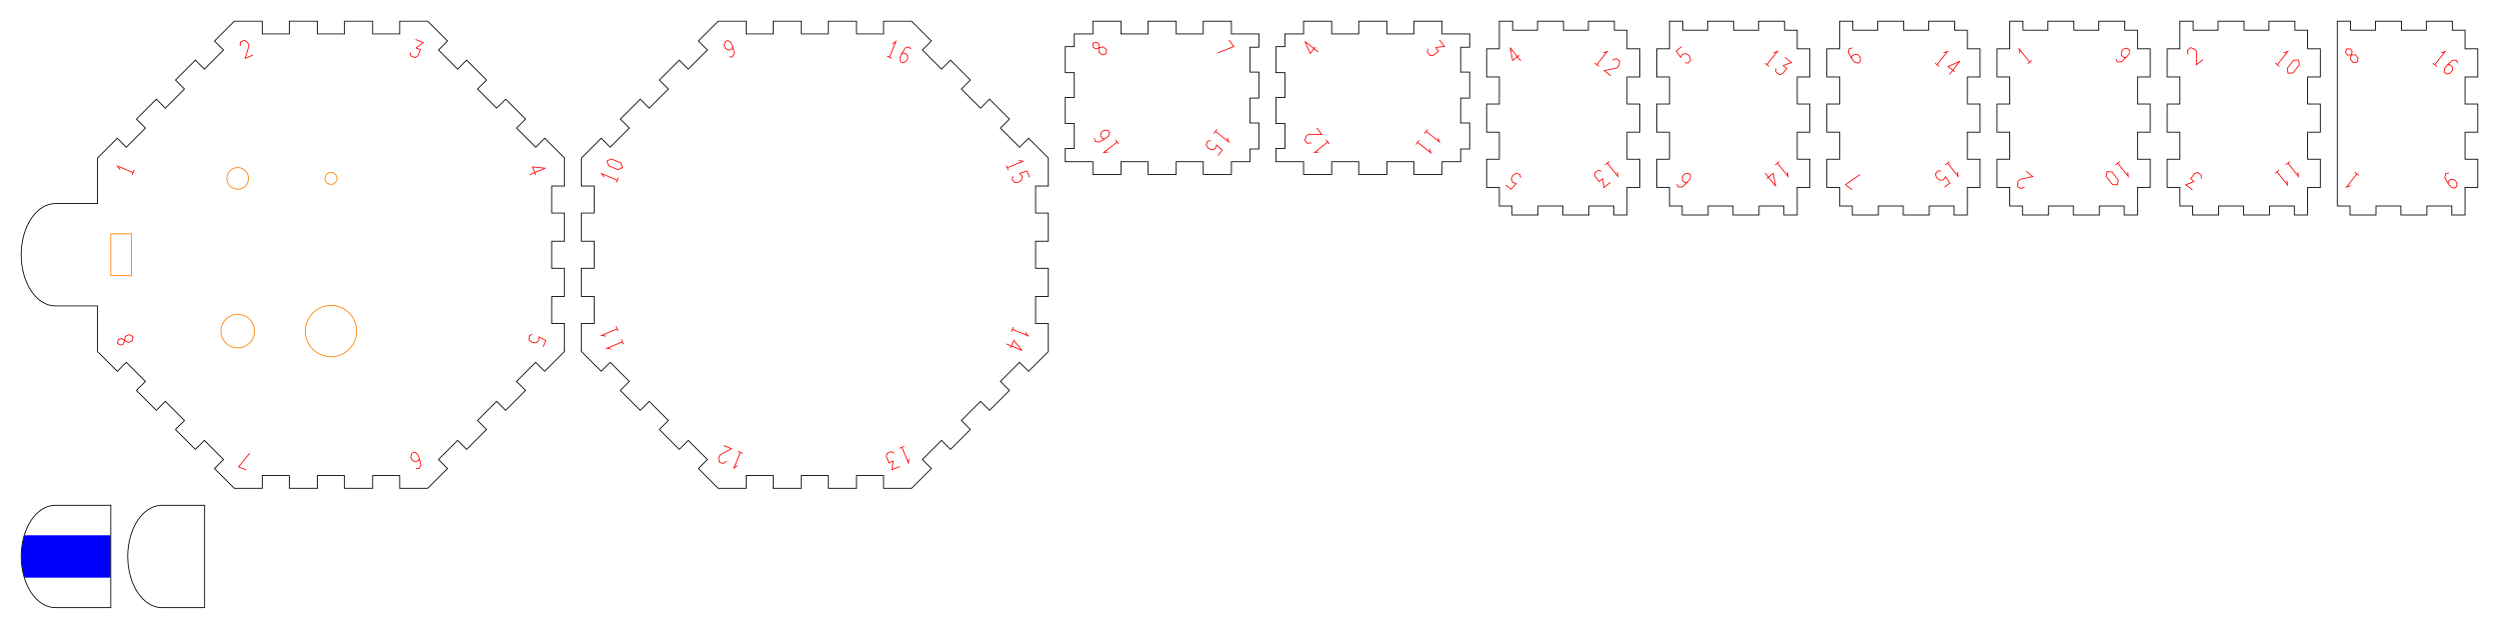
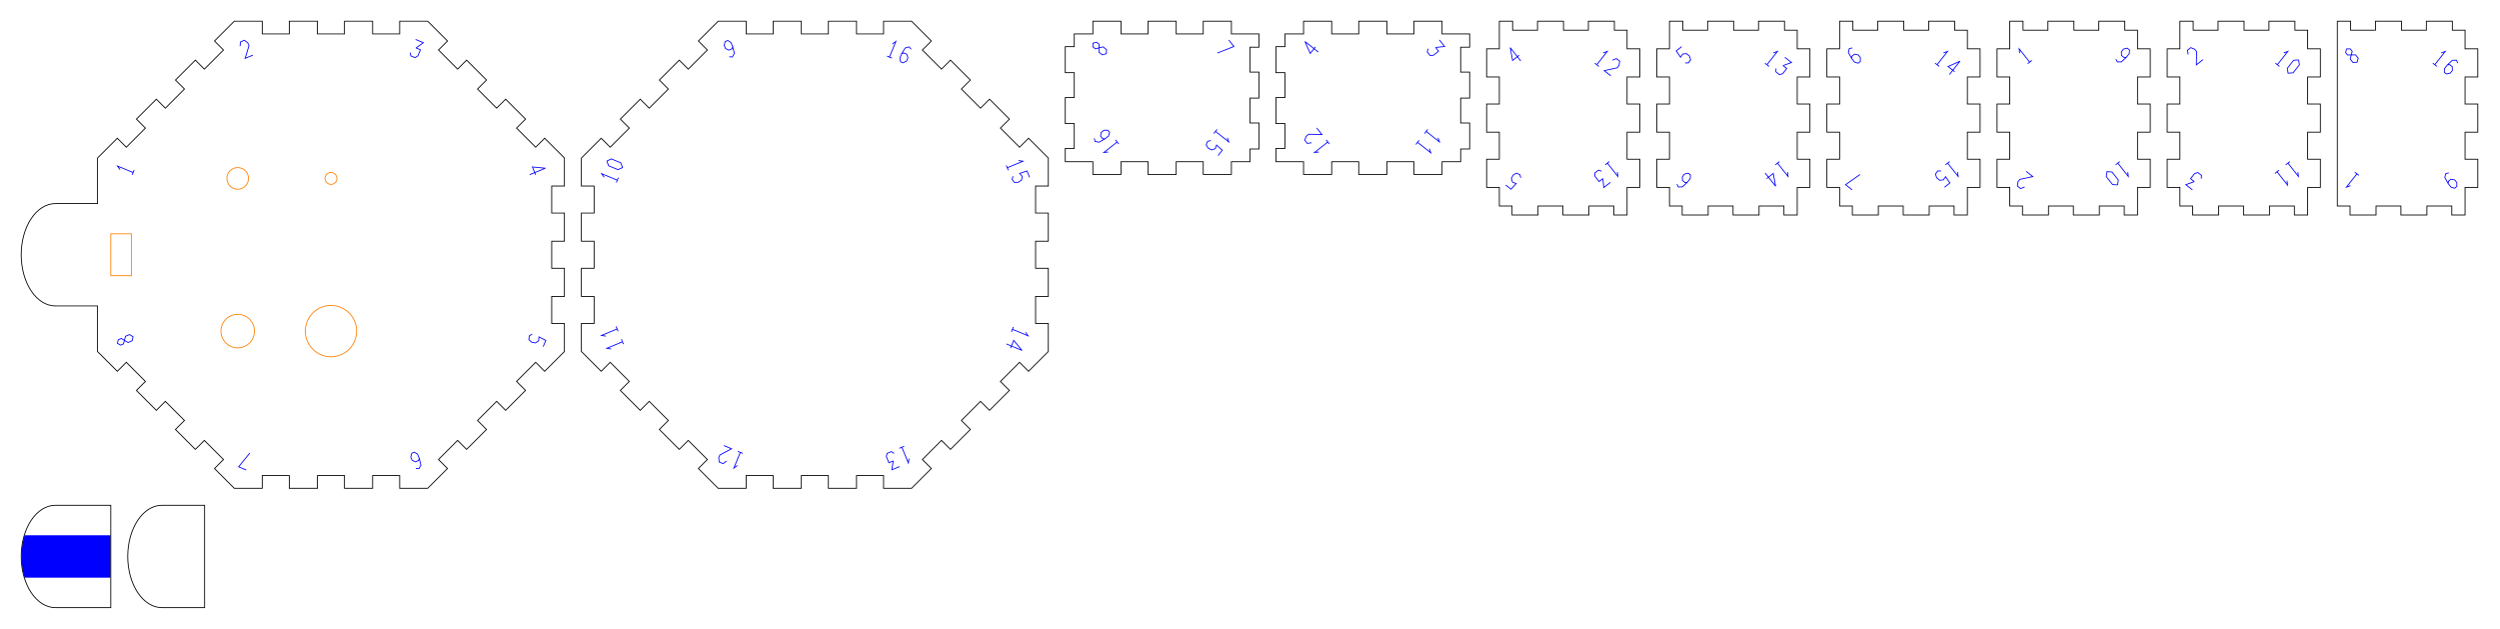
<svg xmlns="http://www.w3.org/2000/svg" width="589.43mm" height="148.26mm" viewBox="0 0 589.43 148.26">
  <g fill="#0000ff" stroke="none">
    <path d="M 26.065,126.195 L 26.065,136.195 L 5.793,136.195 L 5.706,135.900 L 5.624,135.602 L 5.548,135.301 L 5.477,134.996 L 5.412,134.689 L 5.352,134.380 L 5.298,134.068 L 5.249,133.754 L 5.206,133.438 L 5.169,133.121 L 5.137,132.802 L 5.111,132.482 L 5.091,132.161 L 5.077,131.839 L 5.068,131.517 L 5.065,131.195 L 5.068,130.873 L 5.077,130.551 L 5.091,130.229 L 5.111,129.908 L 5.137,129.588 L 5.169,129.269 L 5.206,128.952 L 5.249,128.636 L 5.298,128.322 L 5.352,128.010 L 5.412,127.701 L 5.477,127.394 L 5.548,127.089 L 5.624,126.788 L 5.706,126.490 L 5.793,126.195 Z" />
  </g>
-   <g fill="none" stroke="#ff0000" stroke-width="0.2">
+   <g fill="none" stroke="#0000ff" stroke-width="0.2">
    <path d="M 56.617,10.877 L 56.738,9.874 L 57.655,9.494 L 58.450,10.118 L 58.725,10.783 L 57.811,13.759 L 59.644,13.000" />
    <path d="M 98.017,9.305 L 99.850,10.064 L 98.130,11.300" />
    <path d="M 98.130,11.300 L 99.161,11.727 L 98.564,13.168 L 97.907,13.589 L 96.899,13.171 L 96.731,12.409" />
    <path d="M 124.940,41.186 L 128.636,39.655 L 125.572,39.367 L 126.331,41.200" />
    <path d="M 128.114,81.735 L 128.730,80.246 L 127.115,79.443 L 127.041,80.352 L 126.313,80.855 L 125.424,80.702 L 124.735,80.067 L 124.845,79.174 L 125.526,78.784" />
    <path d="M 98.078,110.454 L 98.819,110.493 L 99.277,109.654 L 98.893,108.081 L 98.480,107.083 L 97.746,106.608 L 97.128,106.864 L 96.876,107.748 L 97.182,108.487 L 97.970,108.897 L 98.703,108.593 L 98.893,108.081" />
    <path d="M 58.067,110.806 L 56.280,110.066 L 58.911,106.826" />
    <path d="M 29.347,80.245 L 29.133,81.085 L 28.430,81.376 L 27.684,80.933 L 27.899,80.093 L 28.601,79.802 L 29.347,80.245 L 30.205,80.748 L 31.166,80.350 L 31.380,79.403 L 30.559,78.884 L 29.598,79.282 L 29.347,80.245" />
    <path d="M 28.307,39.992 L 27.703,39.151 L 31.399,40.682" />
    <path d="M 31.171,41.231 L 31.645,40.086" />
    <path d="M 172.002,13.388 L 172.743,13.427 L 173.201,12.588 L 172.817,11.015 L 172.404,10.017 L 171.670,9.542 L 171.052,9.798 L 170.800,10.682 L 171.106,11.421 L 171.894,11.831 L 172.627,11.527 L 172.817,11.015" />
    <path d="M 210.466,10.373 L 211.307,9.769 L 209.776,13.464" />
    <path d="M 209.226,13.236 L 210.372,13.711" />
    <path d="M 214.902,11.604 L 214.406,11.052 L 213.489,11.322 L 212.648,12.705 L 212.234,13.703 L 212.417,14.558 L 213.036,14.814 L 213.838,14.367 L 214.144,13.628 L 213.878,12.782 L 213.144,12.478 L 212.648,12.705" />
    <path d="M 240.252,37.847 L 241.274,38.014 L 237.579,39.545" />
    <path d="M 237.351,38.995 L 237.825,40.141" />
    <path d="M 242.843,41.801 L 242.226,40.311 L 240.515,40.886 L 241.106,41.580 L 240.947,42.452 L 240.210,42.972 L 239.274,43.010 L 238.720,42.300 L 238.926,41.544" />
    <path d="M 241.887,78.336 L 242.491,79.177 L 238.796,77.646" />
    <path d="M 239.024,77.096 L 238.549,78.242" />
    <path d="M 237.370,81.089 L 241.065,82.620 L 239.103,80.250 L 238.344,82.083" />
    <path d="M 214.413,108.122 L 214.246,109.144 L 212.715,105.449" />
    <path d="M 213.265,105.221 L 212.119,105.695" />
    <path d="M 212.178,110.001 L 210.345,110.760 L 210.687,108.670" />
    <path d="M 210.687,108.670 L 209.656,109.097 L 209.059,107.656 L 209.226,106.894 L 210.235,106.476 L 210.892,106.897" />
    <path d="M 173.924,109.757 L 173.083,110.361 L 174.614,106.666" />
    <path d="M 175.164,106.894 L 174.018,106.419" />
    <path d="M 171.352,108.692 L 170.557,109.315 L 169.640,108.935 L 169.519,107.933 L 169.794,107.267 L 172.546,105.809 L 170.713,105.050" />
    <path d="M 144.138,82.283 L 143.116,82.116 L 146.811,80.585" />
    <path d="M 147.039,81.135 L 146.565,79.989" />
    <path d="M 142.882,79.253 L 141.861,79.085 L 145.556,77.555" />
    <path d="M 145.784,78.105 L 145.309,76.959" />
    <path d="M 142.503,41.794 L 141.899,40.953 L 145.594,42.484" />
    <path d="M 145.366,43.034 L 145.841,41.888" />
    <path d="M 143.135,37.968 L 144.206,37.473 L 146.423,38.391 L 146.830,39.499 L 145.759,39.995 L 143.542,39.077 L 143.135,37.968" />
    <path d="M 259.211,11.295 L 258.372,11.517 L 257.776,11.046 L 257.798,10.179 L 258.637,9.957 L 259.233,10.428 L 259.211,11.295 L 259.190,12.290 L 260.006,12.934 L 260.937,12.659 L 260.990,11.689 L 260.174,11.044 L 259.211,11.295" />
    <path d="M 289.831,9.440 L 291.030,10.957 L 287.153,12.503" />
    <path d="M 289.480,32.489 L 289.832,33.463 L 286.693,30.983" />
    <path d="M 287.062,30.516 L 286.294,31.489" />
    <path d="M 287.291,36.679 L 288.291,35.414 L 286.955,34.201 L 286.637,35.055 L 285.799,35.342 L 284.985,34.952 L 284.495,34.153 L 284.844,33.323 L 285.605,33.134" />
    <path d="M 261.382,35.841 L 260.353,35.959 L 263.492,33.479" />
    <path d="M 263.861,33.946 L 263.092,32.973" />
    <path d="M 258.110,32.603 L 258.274,33.327 L 259.206,33.539 L 260.615,32.741 L 261.462,32.072 L 261.720,31.236 L 261.305,30.711 L 260.386,30.710 L 259.759,31.206 L 259.579,32.075 L 260.071,32.697 L 260.615,32.741" />
    <path d="M 310.938,12.270 L 307.799,9.790 L 309.042,12.605 L 310.272,11.048" />
    <path d="M 339.494,9.401 L 340.724,10.957 L 338.619,11.198" />
    <path d="M 338.619,11.198 L 339.311,12.073 L 338.087,13.040 L 337.308,13.087 L 336.632,12.231 L 336.857,11.484" />
    <path d="M 339.173,32.489 L 339.525,33.463 L 336.387,30.983" />
    <path d="M 336.756,30.516 L 335.987,31.489" />
    <path d="M 337.140,35.063 L 337.492,36.037 L 334.353,33.557" />
    <path d="M 334.722,33.090 L 333.954,34.063" />
    <path d="M 311.076,35.841 L 310.047,35.959 L 313.185,33.479" />
    <path d="M 313.554,33.946 L 312.786,32.973" />
    <path d="M 309.350,33.657 L 308.352,33.813 L 307.737,33.035 L 308.120,32.100 L 308.685,31.654 L 311.798,31.723 L 310.568,30.166" />
    <path d="M 358.695,14.370 L 356.215,11.231 L 356.773,14.257 L 358.330,13.027" />
    <path d="M 378.136,12.474 L 379.110,12.121 L 376.630,15.260" />
    <path d="M 376.163,14.891 L 377.136,15.660" />
    <path d="M 380.321,14.200 L 381.256,13.817 L 382.034,14.432 L 381.878,15.430 L 381.431,15.995 L 378.387,16.648 L 379.943,17.878" />
    <path d="M 381.488,40.571 L 381.606,41.600 L 379.126,38.461" />
    <path d="M 379.593,38.093 L 378.620,38.861" />
    <path d="M 379.849,42.988 L 378.293,44.218 L 378.052,42.114" />
    <path d="M 378.052,42.114 L 377.177,42.805 L 376.210,41.581 L 376.163,40.802 L 377.019,40.126 L 377.766,40.351" />
    <path d="M 355.145,43.617 L 356.410,44.616 L 357.623,43.281 L 356.768,42.962 L 356.482,42.125 L 356.872,41.311 L 357.671,40.820 L 358.500,41.170 L 358.689,41.931" />
    <path d="M 396.637,11.000 L 395.372,12.000 L 396.391,13.489 L 396.898,12.731 L 397.780,12.647 L 398.481,13.214 L 398.774,14.104 L 398.241,14.831 L 397.457,14.839" />
    <path d="M 418.266,12.474 L 419.240,12.121 L 416.760,15.260" />
    <path d="M 416.293,14.891 L 417.266,15.660" />
    <path d="M 420.996,13.509 L 422.553,14.739 L 420.561,15.460" />
    <path d="M 420.561,15.460 L 421.437,16.152 L 420.470,17.376 L 419.723,17.601 L 418.867,16.925 L 418.913,16.146" />
    <path d="M 421.618,40.571 L 421.736,41.600 L 419.256,38.461" />
    <path d="M 419.723,38.093 L 418.750,38.861" />
    <path d="M 416.332,40.772 L 418.812,43.910 L 418.254,40.884 L 416.698,42.114" />
    <path d="M 395.532,43.412 L 395.859,44.078 L 396.815,44.069 L 398.001,42.967 L 398.671,42.120 L 398.728,41.247 L 398.202,40.832 L 397.308,41.043 L 396.812,41.671 L 396.838,42.558 L 397.461,43.050 L 398.001,42.967" />
    <path d="M 436.907,11.298 L 436.183,11.462 L 435.972,12.394 L 436.769,13.803 L 437.438,14.650 L 438.274,14.908 L 438.799,14.493 L 438.801,13.574 L 438.305,12.946 L 437.436,12.766 L 436.813,13.258 L 436.769,13.803" />
    <path d="M 458.396,12.474 L 459.370,12.121 L 456.890,15.260" />
    <path d="M 456.423,14.891 L 457.396,15.660" />
    <path d="M 459.814,17.570 L 462.294,14.432 L 459.479,15.674 L 461.036,16.904" />
    <path d="M 461.748,40.571 L 461.866,41.600 L 459.386,38.461" />
    <path d="M 459.853,38.093 L 458.880,38.861" />
    <path d="M 458.650,44.141 L 459.915,43.142 L 458.896,41.652 L 458.389,42.410 L 457.507,42.495 L 456.806,41.927 L 456.514,41.037 L 457.046,40.310 L 457.830,40.303" />
    <path d="M 436.826,44.739 L 435.308,43.540 L 438.722,41.139" />
    <path d="M 476.372,12.536 L 476.255,11.508 L 478.735,14.646" />
    <path d="M 478.268,15.015 L 479.241,14.247" />
    <path d="M 499.084,13.934 L 499.411,14.600 L 500.367,14.591 L 501.553,13.489 L 502.223,12.642 L 502.280,11.769 L 501.754,11.354 L 500.860,11.565 L 500.364,12.193 L 500.390,13.080 L 501.013,13.572 L 501.553,13.489" />
    <path d="M 501.878,40.571 L 501.996,41.600 L 499.516,38.461" />
    <path d="M 499.983,38.093 L 499.010,38.861" />
    <path d="M 499.461,43.603 L 498.284,43.513 L 496.796,41.630 L 496.981,40.464 L 498.158,40.554 L 499.646,42.437 L 499.461,43.603" />
    <path d="M 477.540,44.080 L 476.605,44.463 L 475.827,43.848 L 475.983,42.850 L 476.430,42.285 L 479.474,41.631 L 477.918,40.401" />
    <path d="M 516.113,12.844 L 515.957,11.846 L 516.735,11.231 L 517.670,11.614 L 518.116,12.179 L 518.048,15.292 L 519.604,14.062" />
    <path d="M 538.656,12.474 L 539.630,12.121 L 537.150,15.260" />
    <path d="M 536.683,14.891 L 537.656,15.660" />
    <path d="M 542.165,14.124 L 542.350,15.290 L 540.862,17.173 L 539.685,17.263 L 539.500,16.097 L 540.988,14.214 L 542.165,14.124" />
    <path d="M 542.008,40.571 L 542.126,41.600 L 539.646,38.461" />
    <path d="M 540.113,38.093 L 539.140,38.861" />
    <path d="M 539.435,42.605 L 539.552,43.633 L 537.072,40.495" />
    <path d="M 537.539,40.126 L 536.566,40.895" />
    <path d="M 517.124,44.770 L 515.568,43.540 L 517.559,42.820" />
    <path d="M 517.559,42.820 L 516.684,42.128 L 517.651,40.904 L 518.398,40.678 L 519.254,41.355 L 519.207,42.134" />
    <path d="M 554.592,12.951 L 553.725,12.973 L 553.254,12.377 L 553.476,11.538 L 554.343,11.516 L 554.814,12.112 L 554.592,12.951 L 554.341,13.914 L 554.986,14.730 L 555.956,14.677 L 556.231,13.746 L 555.587,12.930 L 554.592,12.951" />
    <path d="M 575.786,12.474 L 576.760,12.121 L 574.280,15.260" />
    <path d="M 573.813,14.891 L 574.786,15.660" />
    <path d="M 579.719,14.867 L 579.392,14.201 L 578.436,14.211 L 577.250,15.312 L 576.580,16.160 L 576.523,17.032 L 577.048,17.447 L 577.942,17.236 L 578.438,16.608 L 578.412,15.721 L 577.790,15.229 L 577.250,15.312" />
    <path d="M 577.589,40.776 L 576.865,40.940 L 576.654,41.872 L 577.451,43.281 L 578.120,44.128 L 578.956,44.386 L 579.481,43.971 L 579.483,43.052 L 578.987,42.424 L 578.118,42.244 L 577.495,42.736 L 577.451,43.281" />
    <path d="M 554.411,43.772 L 553.437,44.124 L 555.917,40.986" />
    <path d="M 556.384,41.355 L 555.411,40.586" />
  </g>
  <g fill="none" stroke="#ff8000" stroke-width="0.2">
    <path d="M 26.130,65.000 L 31.000,65.000 L 31.000,55.130 L 26.130,55.130 Z" />
    <circle cx="78.065" cy="42.065" r="1.408" />
    <circle cx="56.065" cy="42.065" r="2.552" />
    <circle cx="56.065" cy="78.065" r="3.955" />
    <circle cx="78.065" cy="78.065" r="6.051" />
  </g>
  <g fill="none" stroke="#000000" stroke-width="0.2">
    <path d="M 55.256,5.000 L 61.857,5.000 L 61.857,8.000 L 68.236,8.000 L 68.236,5.000 L 74.875,5.000 L 74.875,8.000 L 81.255,8.000 L 81.255,5.000 L 87.894,5.000 L 87.894,8.000 L 94.273,8.000 L 94.273,5.000 L 100.874,5.000 L 105.541,9.668 L 103.420,11.789 L 107.931,16.300 L 110.052,14.178 L 114.746,18.873 L 112.625,20.994 L 117.136,25.505 L 119.257,23.384 L 123.952,28.078 L 121.830,30.199 L 126.341,34.710 L 128.462,32.589 L 133.130,37.256 L 133.130,43.857 L 130.130,43.857 L 130.130,50.236 L 133.130,50.236 L 133.130,56.875 L 130.130,56.875 L 130.130,63.255 L 133.130,63.255 L 133.130,69.894 L 130.130,69.894 L 130.130,76.273 L 133.130,76.273 L 133.130,82.874 L 128.462,87.541 L 126.341,85.420 L 121.830,89.931 L 123.952,92.052 L 119.257,96.746 L 117.136,94.625 L 112.625,99.136 L 114.746,101.257 L 110.052,105.952 L 107.931,103.830 L 103.420,108.341 L 105.541,110.462 L 100.874,115.130 L 94.273,115.130 L 94.273,112.130 L 87.894,112.130 L 87.894,115.130 L 81.255,115.130 L 81.255,112.130 L 74.875,112.130 L 74.875,115.130 L 68.236,115.130 L 68.236,112.130 L 61.857,112.130 L 61.857,115.130 L 55.256,115.130 L 50.589,110.462 L 52.710,108.341 L 48.199,103.830 L 46.078,105.952 L 41.384,101.257 L 43.505,99.136 L 38.994,94.625 L 36.873,96.746 L 32.178,92.052 L 34.300,89.931 L 29.789,85.420 L 27.668,87.541 L 23.000,82.874 L 23.000,72.130 L 13.063,72.130 L 12.271,72.072 L 11.486,71.897 L 10.716,71.608 L 9.969,71.207 L 9.253,70.699 L 8.574,70.089 L 7.939,69.382 L 7.354,68.586 L 6.824,67.709 L 6.354,66.758 L 5.948,65.744 L 5.611,64.675 L 5.346,63.561 L 5.154,62.415 L 5.039,61.245 L 5.000,60.065 L 5.039,58.885 L 5.154,57.715 L 5.346,56.569 L 5.611,55.455 L 5.948,54.386 L 6.354,53.372 L 6.824,52.421 L 7.354,51.544 L 7.939,50.748 L 8.574,50.041 L 9.253,49.431 L 9.969,48.923 L 10.716,48.522 L 11.486,48.233 L 12.271,48.058 L 13.063,48.000 L 23.000,48.000 L 23.000,37.256 L 27.668,32.589 L 29.789,34.710 L 34.300,30.199 L 32.178,28.078 L 36.873,23.384 L 38.994,25.505 L 43.505,20.994 L 41.384,18.873 L 46.078,14.178 L 48.199,16.300 L 52.710,11.789 L 50.589,9.668 Z" />
    <path d="M 169.386,5.000 L 175.987,5.000 L 175.987,8.000 L 182.366,8.000 L 182.366,5.000 L 189.005,5.000 L 189.005,8.000 L 195.385,8.000 L 195.385,5.000 L 202.024,5.000 L 202.024,8.000 L 208.403,8.000 L 208.403,5.000 L 215.004,5.000 L 219.671,9.668 L 217.550,11.789 L 222.061,16.300 L 224.182,14.178 L 228.876,18.873 L 226.755,20.994 L 231.266,25.505 L 233.387,23.384 L 238.082,28.078 L 235.960,30.199 L 240.471,34.710 L 242.592,32.589 L 247.260,37.256 L 247.260,43.857 L 244.260,43.857 L 244.260,50.236 L 247.260,50.236 L 247.260,56.875 L 244.260,56.875 L 244.260,63.255 L 247.260,63.255 L 247.260,69.894 L 244.260,69.894 L 244.260,76.273 L 247.260,76.273 L 247.260,82.874 L 242.592,87.541 L 240.471,85.420 L 235.960,89.931 L 238.082,92.052 L 233.387,96.746 L 231.266,94.625 L 226.755,99.136 L 228.876,101.257 L 224.182,105.952 L 222.061,103.830 L 217.550,108.341 L 219.671,110.462 L 215.004,115.130 L 208.403,115.130 L 208.403,112.130 L 202.024,112.130 L 202.024,115.130 L 195.385,115.130 L 195.385,112.130 L 189.005,112.130 L 189.005,115.130 L 182.366,115.130 L 182.366,112.130 L 175.987,112.130 L 175.987,115.130 L 169.386,115.130 L 164.719,110.462 L 166.840,108.341 L 162.329,103.830 L 160.208,105.952 L 155.514,101.257 L 157.635,99.136 L 153.124,94.625 L 151.003,96.746 L 146.308,92.052 L 148.430,89.931 L 143.919,85.420 L 141.798,87.541 L 137.130,82.874 L 137.130,76.273 L 140.130,76.273 L 140.130,69.894 L 137.130,69.894 L 137.130,63.255 L 140.130,63.255 L 140.130,56.875 L 137.130,56.875 L 137.130,50.236 L 140.130,50.236 L 140.130,43.857 L 137.130,43.857 L 137.130,37.256 L 141.798,32.589 L 143.919,34.710 L 148.430,30.199 L 146.308,28.078 L 151.003,23.384 L 153.124,25.505 L 157.635,20.994 L 155.514,18.873 L 160.208,14.178 L 162.329,16.300 L 166.840,11.789 L 164.719,9.668 Z" />
    <path d="M 253.381,8.000 L 257.769,8.000 L 257.769,5.000 L 264.408,5.000 L 264.408,8.000 L 270.787,8.000 L 270.787,5.000 L 277.426,5.000 L 277.426,8.000 L 283.805,8.000 L 283.805,5.000 L 290.444,5.000 L 290.444,8.000 L 296.953,8.000 L 296.953,11.130 L 294.832,11.130 L 294.832,17.000 L 296.953,17.000 L 296.953,23.130 L 294.832,23.130 L 294.832,29.000 L 296.953,29.000 L 296.953,35.130 L 294.832,35.130 L 294.832,38.130 L 290.444,38.130 L 290.444,41.130 L 283.805,41.130 L 283.805,38.130 L 277.426,38.130 L 277.426,41.130 L 270.787,41.130 L 270.787,38.130 L 264.408,38.130 L 264.408,41.130 L 257.769,41.130 L 257.769,38.130 L 251.260,38.130 L 251.260,35.000 L 253.381,35.000 L 253.381,29.130 L 251.260,29.130 L 251.260,23.000 L 253.381,23.000 L 253.381,17.130 L 251.260,17.130 L 251.260,11.000 L 253.381,11.000 Z" />
    <path d="M 303.075,8.000 L 307.463,8.000 L 307.463,5.000 L 314.102,5.000 L 314.102,8.000 L 320.481,8.000 L 320.481,5.000 L 327.120,5.000 L 327.120,8.000 L 333.499,8.000 L 333.499,5.000 L 340.138,5.000 L 340.138,8.000 L 346.647,8.000 L 346.647,11.130 L 344.526,11.130 L 344.526,17.000 L 346.647,17.000 L 346.647,23.130 L 344.526,23.130 L 344.526,29.000 L 346.647,29.000 L 346.647,35.130 L 344.526,35.130 L 344.526,38.130 L 340.138,38.130 L 340.138,41.130 L 333.499,41.130 L 333.499,38.130 L 327.120,38.130 L 327.120,41.130 L 320.481,41.130 L 320.481,38.130 L 314.102,38.130 L 314.102,41.130 L 307.463,41.130 L 307.463,38.130 L 300.953,38.130 L 300.953,35.000 L 303.075,35.000 L 303.075,29.130 L 300.953,29.130 L 300.953,23.000 L 303.075,23.000 L 303.075,17.130 L 300.953,17.130 L 300.953,11.000 L 303.075,11.000 Z" />
    <path d="M 353.647,5.000 L 356.777,5.000 L 356.777,7.121 L 362.647,7.121 L 362.647,5.000 L 368.777,5.000 L 368.777,7.121 L 374.647,7.121 L 374.647,5.000 L 380.777,5.000 L 380.777,7.121 L 383.777,7.121 L 383.777,11.509 L 386.777,11.509 L 386.777,18.148 L 383.777,18.148 L 383.777,24.527 L 386.777,24.527 L 386.777,31.166 L 383.777,31.166 L 383.777,37.545 L 386.777,37.545 L 386.777,44.184 L 383.777,44.184 L 383.777,50.693 L 380.647,50.693 L 380.647,48.572 L 374.777,48.572 L 374.777,50.693 L 368.647,50.693 L 368.647,48.572 L 362.777,48.572 L 362.777,50.693 L 356.647,50.693 L 356.647,48.572 L 353.647,48.572 L 353.647,44.184 L 350.647,44.184 L 350.647,37.545 L 353.647,37.545 L 353.647,31.166 L 350.647,31.166 L 350.647,24.527 L 353.647,24.527 L 353.647,18.148 L 350.647,18.148 L 350.647,11.509 L 353.647,11.509 Z" />
    <path d="M 393.777,5.000 L 396.907,5.000 L 396.907,7.121 L 402.777,7.121 L 402.777,5.000 L 408.907,5.000 L 408.907,7.121 L 414.777,7.121 L 414.777,5.000 L 420.907,5.000 L 420.907,7.121 L 423.907,7.121 L 423.907,11.509 L 426.907,11.509 L 426.907,18.148 L 423.907,18.148 L 423.907,24.527 L 426.907,24.527 L 426.907,31.166 L 423.907,31.166 L 423.907,37.545 L 426.907,37.545 L 426.907,44.184 L 423.907,44.184 L 423.907,50.693 L 420.777,50.693 L 420.777,48.572 L 414.907,48.572 L 414.907,50.693 L 408.777,50.693 L 408.777,48.572 L 402.907,48.572 L 402.907,50.693 L 396.777,50.693 L 396.777,48.572 L 393.777,48.572 L 393.777,44.184 L 390.777,44.184 L 390.777,37.545 L 393.777,37.545 L 393.777,31.166 L 390.777,31.166 L 390.777,24.527 L 393.777,24.527 L 393.777,18.148 L 390.777,18.148 L 390.777,11.509 L 393.777,11.509 Z" />
    <path d="M 433.907,5.000 L 437.037,5.000 L 437.037,7.121 L 442.907,7.121 L 442.907,5.000 L 449.037,5.000 L 449.037,7.121 L 454.907,7.121 L 454.907,5.000 L 461.037,5.000 L 461.037,7.121 L 464.037,7.121 L 464.037,11.509 L 467.037,11.509 L 467.037,18.148 L 464.037,18.148 L 464.037,24.527 L 467.037,24.527 L 467.037,31.166 L 464.037,31.166 L 464.037,37.545 L 467.037,37.545 L 467.037,44.184 L 464.037,44.184 L 464.037,50.693 L 460.907,50.693 L 460.907,48.572 L 455.037,48.572 L 455.037,50.693 L 448.907,50.693 L 448.907,48.572 L 443.037,48.572 L 443.037,50.693 L 436.907,50.693 L 436.907,48.572 L 433.907,48.572 L 433.907,44.184 L 430.907,44.184 L 430.907,37.545 L 433.907,37.545 L 433.907,31.166 L 430.907,31.166 L 430.907,24.527 L 433.907,24.527 L 433.907,18.148 L 430.907,18.148 L 430.907,11.509 L 433.907,11.509 Z" />
    <path d="M 474.037,5.000 L 477.167,5.000 L 477.167,7.121 L 483.037,7.121 L 483.037,5.000 L 489.167,5.000 L 489.167,7.121 L 495.037,7.121 L 495.037,5.000 L 501.167,5.000 L 501.167,7.121 L 504.167,7.121 L 504.167,11.509 L 507.167,11.509 L 507.167,18.148 L 504.167,18.148 L 504.167,24.527 L 507.167,24.527 L 507.167,31.166 L 504.167,31.166 L 504.167,37.545 L 507.167,37.545 L 507.167,44.184 L 504.167,44.184 L 504.167,50.693 L 501.037,50.693 L 501.037,48.572 L 495.167,48.572 L 495.167,50.693 L 489.037,50.693 L 489.037,48.572 L 483.167,48.572 L 483.167,50.693 L 477.037,50.693 L 477.037,48.572 L 474.037,48.572 L 474.037,44.184 L 471.037,44.184 L 471.037,37.545 L 474.037,37.545 L 474.037,31.166 L 471.037,31.166 L 471.037,24.527 L 474.037,24.527 L 474.037,18.148 L 471.037,18.148 L 471.037,11.509 L 474.037,11.509 Z" />
    <path d="M 514.167,5.000 L 517.297,5.000 L 517.297,7.121 L 523.167,7.121 L 523.167,5.000 L 529.297,5.000 L 529.297,7.121 L 535.167,7.121 L 535.167,5.000 L 541.297,5.000 L 541.297,7.121 L 544.297,7.121 L 544.297,11.509 L 547.297,11.509 L 547.297,18.148 L 544.297,18.148 L 544.297,24.527 L 547.297,24.527 L 547.297,31.166 L 544.297,31.166 L 544.297,37.545 L 547.297,37.545 L 547.297,44.184 L 544.297,44.184 L 544.297,50.693 L 541.167,50.693 L 541.167,48.572 L 535.297,48.572 L 535.297,50.693 L 529.167,50.693 L 529.167,48.572 L 523.297,48.572 L 523.297,50.693 L 517.167,50.693 L 517.167,48.572 L 514.167,48.572 L 514.167,44.184 L 511.167,44.184 L 511.167,37.545 L 514.167,37.545 L 514.167,31.166 L 511.167,31.166 L 511.167,24.527 L 514.167,24.527 L 514.167,18.148 L 511.167,18.148 L 511.167,11.509 L 514.167,11.509 Z" />
    <path d="M 551.297,5.000 L 554.427,5.000 L 554.427,7.121 L 560.297,7.121 L 560.297,5.000 L 566.427,5.000 L 566.427,7.121 L 572.297,7.121 L 572.297,5.000 L 578.427,5.000 L 578.427,7.121 L 581.427,7.121 L 581.427,11.509 L 584.427,11.509 L 584.427,18.148 L 581.427,18.148 L 581.427,24.527 L 584.427,24.527 L 584.427,31.166 L 581.427,31.166 L 581.427,37.545 L 584.427,37.545 L 584.427,44.184 L 581.427,44.184 L 581.427,50.693 L 578.297,50.693 L 578.297,48.572 L 572.427,48.572 L 572.427,50.693 L 566.297,50.693 L 566.297,48.572 L 560.427,48.572 L 560.427,50.693 L 554.297,50.693 L 554.297,48.572 L 551.297,48.572 Z" />
    <path d="M 26.130,119.130 L 26.130,143.260 L 13.063,143.260 L 12.271,143.202 L 11.486,143.027 L 10.716,142.738 L 9.969,142.337 L 9.253,141.829 L 8.574,141.219 L 7.939,140.512 L 7.354,139.716 L 6.824,138.839 L 6.354,137.888 L 5.948,136.874 L 5.611,135.805 L 5.346,134.691 L 5.154,133.545 L 5.039,132.375 L 5.000,131.195 L 5.039,130.015 L 5.154,128.845 L 5.346,127.699 L 5.611,126.585 L 5.948,125.516 L 6.354,124.502 L 6.824,123.551 L 7.354,122.674 L 7.939,121.878 L 8.574,121.171 L 9.253,120.561 L 9.969,120.053 L 10.716,119.652 L 11.486,119.363 L 12.271,119.188 L 13.063,119.130 Z" />
    <path d="M 48.260,119.130 L 48.260,143.260 L 38.193,143.260 L 37.401,143.202 L 36.616,143.027 L 35.846,142.738 L 35.099,142.337 L 34.383,141.829 L 33.704,141.219 L 33.069,140.512 L 32.484,139.716 L 31.954,138.839 L 31.484,137.888 L 31.078,136.874 L 30.741,135.805 L 30.476,134.691 L 30.284,133.545 L 30.169,132.375 L 30.130,131.195 L 30.169,130.015 L 30.284,128.845 L 30.476,127.699 L 30.741,126.585 L 31.078,125.516 L 31.484,124.502 L 31.954,123.551 L 32.484,122.674 L 33.069,121.878 L 33.704,121.171 L 34.383,120.561 L 35.099,120.053 L 35.846,119.652 L 36.616,119.363 L 37.401,119.188 L 38.193,119.130 Z" />
  </g>
</svg>
